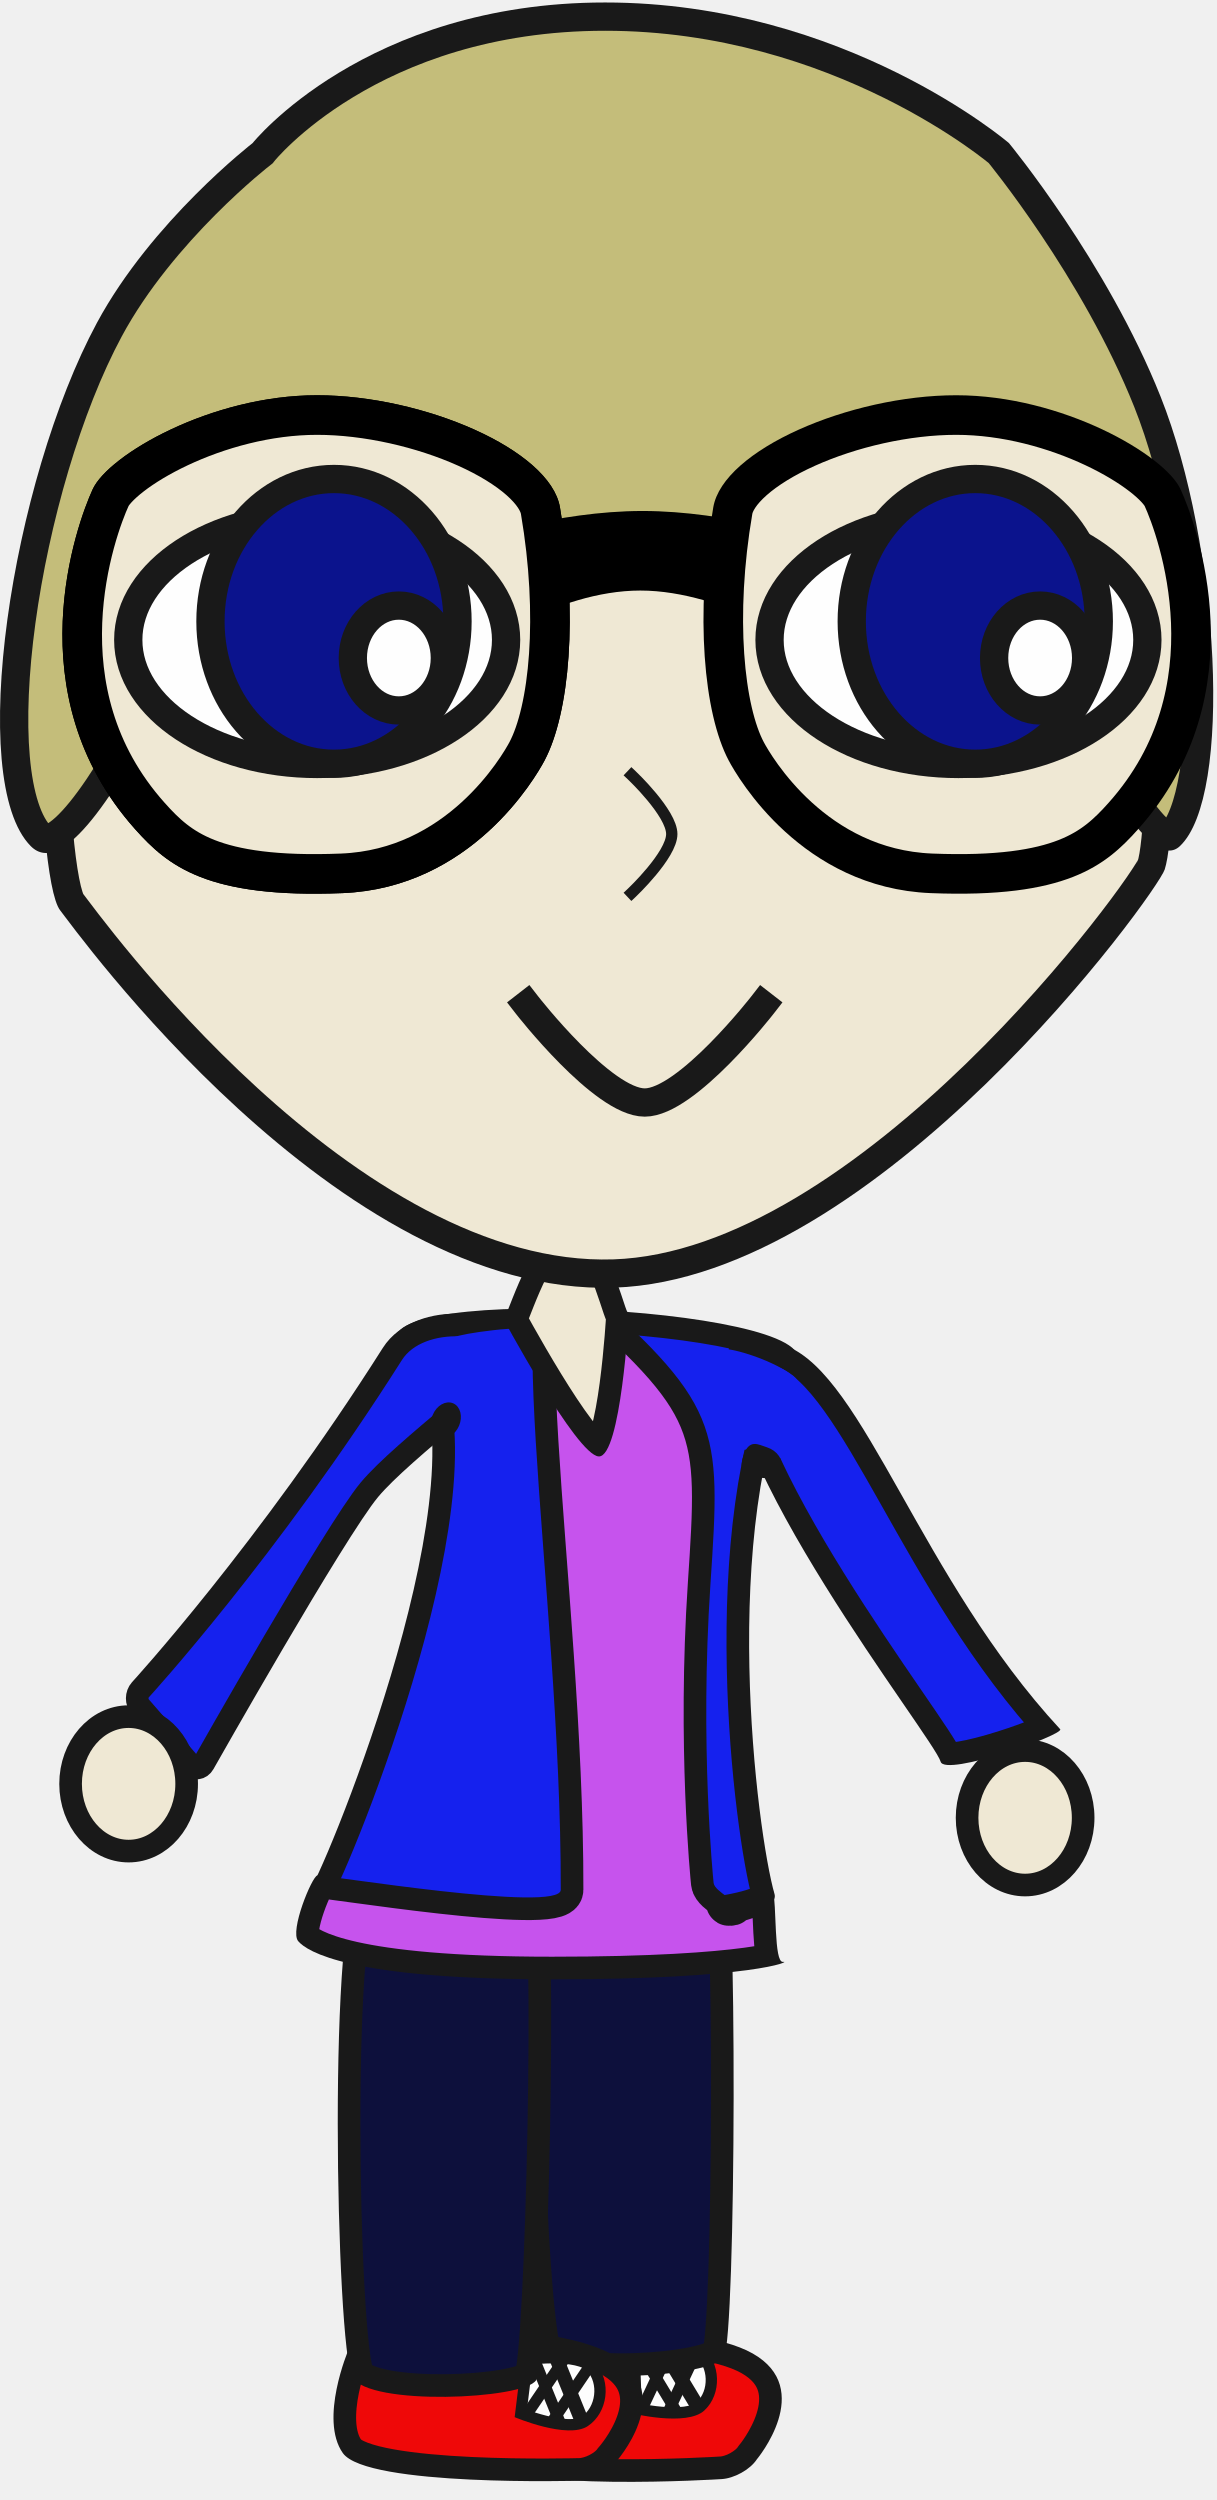
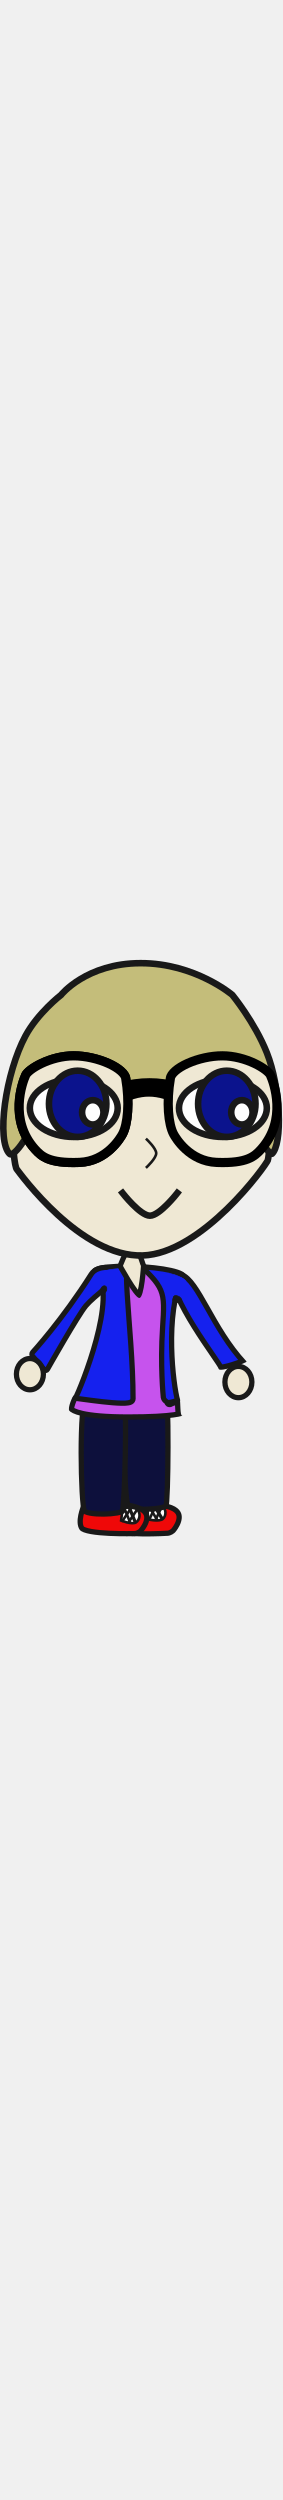
- <svg xmlns="http://www.w3.org/2000/svg" xmlns:xlink="http://www.w3.org/1999/xlink" width="430px" height="884px" viewBox="-6482 -2674 430 884" version="1.1">
+ <svg xmlns="http://www.w3.org/2000/svg" xmlns:xlink="http://www.w3.org/1999/xlink" width="100px" height="884px" viewBox="-6482 -2674 430 884" version="1.1">
  <defs>
    <path d="M13.275,9.156 C36.333,-1.87 97.601,8.027 97.601,8.027 C101.967,8.651 106.417,12.629 107.395,16.925 C107.395,16.925 115.134,42.26 105.507,53.263 C95.881,64.266 21.207,54.234 21.207,54.234 C16.826,53.698 11.363,50.244 9.21,46.387 C9.21,46.387 -9.783,20.183 13.275,9.156 Z" id="path-1" />
    <mask id="mask-2" maskContentUnits="userSpaceOnUse" maskUnits="objectBoundingBox" x="0" y="0" width="108.487" height="54.474" fill="white">
      <use xlink:href="#path-1" />
    </mask>
    <path d="M4.624,3.953 C10.22,-2.558 21.413,-2.558 27.009,3.953 C32.606,10.465 27.009,30 27.009,30 L4.624,30 C4.624,30 -0.972,10.465 4.624,3.953 Z" id="path-3" />
    <mask id="mask-4" maskContentUnits="userSpaceOnUse" maskUnits="objectBoundingBox" x="0" y="0" width="27.36" height="30.93" fill="white">
      <use xlink:href="#path-3" />
    </mask>
    <path d="M167.004,222.119 C178.901,214.761 227.191,214.772 232.007,222.119 C236.823,229.465 236.267,398.337 232.007,405.426 C227.747,412.514 172.957,416.079 167.004,405.426 C161.05,394.773 155.106,229.476 167.004,222.119 Z" id="path-5" />
    <mask id="mask-6" maskContentUnits="userSpaceOnUse" maskUnits="objectBoundingBox" x="0" y="0" width="75.281" height="195.54" fill="white">
      <use xlink:href="#path-5" />
    </mask>
    <path d="M12.009,5.532 C35.067,-5.495 96.334,4.403 96.334,4.403 C100.701,5.026 105.151,9.004 106.128,13.3 C106.128,13.3 113.867,38.635 104.241,49.638 C94.614,60.642 19.94,50.61 19.94,50.61 C15.56,50.073 10.097,46.619 7.944,42.763 C7.944,42.763 -11.049,16.558 12.009,5.532 Z" id="path-7" />
    <mask id="mask-8" maskContentUnits="userSpaceOnUse" maskUnits="objectBoundingBox" x="0" y="0" width="108.487" height="54.474" fill="white">
      <use xlink:href="#path-7" />
    </mask>
    <path d="M4.624,3.953 C10.22,-2.558 21.413,-2.558 27.009,3.953 C32.606,10.465 27.009,30 27.009,30 L4.624,30 C4.624,30 -0.972,10.465 4.624,3.953 Z" id="path-9" />
    <mask id="mask-10" maskContentUnits="userSpaceOnUse" maskUnits="objectBoundingBox" x="0" y="0" width="27.36" height="30.93" fill="white">
      <use xlink:href="#path-9" />
    </mask>
    <path d="M9.29,6.119 C21.188,-0.972 69.477,-0.961 74.293,6.119 C79.109,13.2 78.553,175.957 74.293,182.789 C70.033,189.621 15.244,193.056 9.29,182.789 C3.336,172.521 -2.608,13.21 9.29,6.119 Z" id="path-11" />
    <mask id="mask-12" maskContentUnits="userSpaceOnUse" maskUnits="objectBoundingBox" x="0" y="0" width="75.281" height="188.459" fill="white">
      <use xlink:href="#path-11" />
    </mask>
    <path d="M86.458,53.905 C76.605,33.559 251.577,25.117 225.722,50.041 C192.86,81.72 248.192,220.563 257.866,238.825 C267.539,257.086 89.417,259.237 94.426,241.766 C100.637,220.1 114.586,111.989 86.458,53.905 Z" id="path-13" />
    <mask id="mask-14" maskContentUnits="userSpaceOnUse" maskUnits="objectBoundingBox" x="0" y="0" width="172.19" height="219.073" fill="white">
      <use xlink:href="#path-13" />
    </mask>
    <path d="M100.033,244.975 C96.099,244.768 105.402,240.987 105.739,237.818 C105.908,236.232 110.669,189.062 106.87,132.252 C103.073,75.472 102.709,69.051 155.593,22.84 C185,-2.856 159.553,132.997 159.795,240.245 C159.814,248.63 243.981,234.723 245.887,235.17 C247.794,235.617 255.727,254.774 252.624,258.405 C249.522,262.036 234.486,271.895 162.834,271.895 C91.182,271.895 77.902,265.301 81.196,265.719 C84.491,266.136 83.387,245.376 84.797,240.168 C84.95,239.601 103.361,245.151 100.033,244.975 Z" id="path-15" />
    <mask id="mask-16" maskContentUnits="userSpaceOnUse" maskUnits="objectBoundingBox" x="0" y="0" width="172.596" height="252.223" fill="white">
      <use xlink:href="#path-15" />
    </mask>
    <path d="M175.718,28.837 C174.486,30.253 174.976,28.019 177.52,27.576 C180.064,27.133 207.192,10.18 214.886,19.163 C222.58,28.146 208.052,55.771 207.147,59.042 C206.241,62.314 208.391,59.833 208.391,59.833 C208.391,59.833 154.427,76.142 148.651,70.809 C142.875,65.476 176.951,27.421 175.718,28.837 Z" id="path-17" />
    <mask id="mask-18" maskContentUnits="userSpaceOnUse" maskUnits="objectBoundingBox" x="0" y="0" width="69.134" height="55.338" fill="white">
      <use xlink:href="#path-17" />
    </mask>
    <path d="M275.774,42.005 C278.525,39.122 281.737,35.614 283.549,33.917 C293.811,24.304 290.074,27.893 292.774,31.005 C318.944,61.162 302.487,187.345 304.774,196.005 C306.228,201.51 262.107,210.418 262.631,207.911 C277.438,137.01 257.817,65.236 275.774,42.005 Z" id="path-19" />
    <mask id="mask-20" maskContentUnits="userSpaceOnUse" maskUnits="objectBoundingBox" x="0" y="0" width="45.177" height="180.66" fill="white">
      <use xlink:href="#path-19" />
    </mask>
    <path d="M21.297,170.191 C24.036,167.782 33.229,127.129 76.464,90.326 C112.786,59.408 180.029,38.433 219.898,37.911 C264.728,37.323 333.853,64.614 368.547,99.51 C401.435,132.59 401.006,166.011 404.019,170.191 C415.735,186.449 417.359,290.59 411.83,307.478 C409.132,315.717 310.56,452.233 217.204,455.31 C119.181,458.541 26.107,327.988 21.297,321.93 C11.905,310.102 10.61,179.589 21.297,170.191 Z" id="path-21" />
    <mask id="mask-22" maskContentUnits="userSpaceOnUse" maskUnits="objectBoundingBox" x="0" y="0" width="401.123" height="417.468" fill="white">
      <use xlink:href="#path-21" />
    </mask>
    <path d="M89.319,50.6 C89.319,50.6 129.064,0.879 213.964,0.879 C298.865,0.879 356.764,50.6 356.764,50.6 C356.764,50.6 391.396,92.578 410.379,140.236 C431.316,192.799 436.001,281.517 417.196,299.201 C397.437,317.783 343.444,164.481 335.159,159.39 C326.796,154.251 307.109,207.072 208.082,207.072 C109.055,207.072 110.369,151.876 99.12,165.578 C87.378,179.88 33.252,321.759 10.885,299.201 C-12.133,275.987 4.053,170.322 34.258,114.187 C53.605,78.233 89.319,50.6 89.319,50.6 Z" id="path-23" />
    <mask id="mask-24" maskContentUnits="userSpaceOnUse" maskUnits="objectBoundingBox" x="0" y="0" width="429" height="300.747" fill="white">
      <use xlink:href="#path-23" />
    </mask>
    <path d="M10.711,33.249 C16.296,21.096 52.545,3.13682984e-15 90.036,0 C127.528,0 172.453,19.238 175.943,39.644 C182.443,77.635 179.333,112.43 170.481,129.161 C167.15,135.458 144.522,174.232 99.052,176.046 C51.071,177.96 37.255,166.358 25.732,153.459 C-17.02,105.601 5.125,45.403 10.711,33.249 Z" id="path-25" />
    <mask id="mask-26" maskContentUnits="userSpaceOnUse" maskUnits="objectBoundingBox" x="0" y="0" width="179.408" height="176.254" fill="white">
      <use xlink:href="#path-25" />
    </mask>
    <path d="M144.749,51.153 C144.749,51.153 174.624,40.922 205.16,40.922 C235.697,40.922 266.284,51.153 266.284,51.153 L266.284,90.797 C266.284,90.797 234.413,69.057 204.359,69.057 C174.304,69.057 144.749,90.797 144.749,90.797 L144.749,51.153 Z" id="path-27" />
    <mask id="mask-28" maskContentUnits="userSpaceOnUse" maskUnits="objectBoundingBox" x="0" y="0" width="121.535" height="49.874" fill="white">
      <use xlink:href="#path-27" />
    </mask>
    <path d="M10.711,33.249 C16.296,21.096 52.545,3.13682984e-15 90.036,0 C127.528,0 172.453,19.238 175.943,39.644 C182.443,77.635 179.333,112.43 170.481,129.161 C167.15,135.458 144.522,174.232 99.052,176.046 C51.071,177.96 37.255,166.358 25.732,153.459 C-17.02,105.601 5.125,45.403 10.711,33.249 Z" id="path-29" />
    <mask id="mask-30" maskContentUnits="userSpaceOnUse" maskUnits="objectBoundingBox" x="0" y="0" width="179.408" height="176.254" fill="white">
      <use xlink:href="#path-29" />
    </mask>
    <path d="M237.394,33.249 C242.979,21.096 279.228,3.13682984e-15 316.719,0 C354.211,0 399.136,19.238 402.627,39.644 C409.126,77.635 406.016,112.43 397.164,129.161 C393.833,135.458 371.205,174.232 325.735,176.046 C277.754,177.96 263.938,166.358 252.415,153.459 C209.663,105.601 231.808,45.403 237.394,33.249 Z" id="path-31" />
    <mask id="mask-32" maskContentUnits="userSpaceOnUse" maskUnits="objectBoundingBox" x="0" y="0" width="179.408" height="176.254" fill="white">
      <use xlink:href="#path-31" />
    </mask>
  </defs>
  <g id="Group" stroke="none" stroke-width="1" fill="none" fill-rule="evenodd" transform="translate(-6482, -2674)">
    <g id="Group-27" transform="translate(24, 428)">
      <ellipse id="Oval-5" stroke="#191919" stroke-width="8" fill="#EFE8D4" transform="translate(338.4803, 214.7737) scale(-1, 1) translate(-338.4803, -214.7737) " cx="338.48" cy="214.774" rx="20.52" ry="23.774" />
      <g id="Group-12" transform="translate(197.5, 423.5) scale(-1, 1) translate(-197.5, -423.5) translate(141, 392)" stroke="#191919">
        <use id="Rectangle-9" mask="url(#mask-2)" stroke-width="16" fill="#EF0808" transform="translate(56.09595, 31.18175) rotate(-4) translate(-56.09595, -31.18175) " xlink:href="#path-1" />
        <g id="Group-19" transform="translate(40.11219, 21.51862) rotate(3) translate(-40.11219, -21.51862) translate(24.11219, 7.018617)">
          <use id="Rectangle-10" mask="url(#mask-4)" stroke-width="8" fill="#FEFEFE" transform="translate(15.81673, 14.53483) rotate(-91) translate(-15.81673, -14.53483) " xlink:href="#path-3" />
          <path d="M4.636,8.633 L22.479,18.17" id="Line" stroke-width="5" stroke-linecap="square" transform="translate(13.55724, 13.40159) rotate(-90) translate(-13.55724, -13.40159) " />
          <path d="M11.547,10.074 L30.407,20.155" id="Line" stroke-width="4" stroke-linecap="square" transform="translate(20.97698, 15.11479) rotate(-90) translate(-20.97698, -15.11479) " />
          <path d="M3.146,9.528 L20.989,19.065" id="Line" stroke-width="4" stroke-linecap="square" transform="translate(12.06724, 14.29664) scale(-1, 1) rotate(-90) translate(-12.06724, -14.29664) " />
          <path d="M12.733,9.36 L31.593,19.441" id="Line" stroke-width="4" stroke-linecap="square" transform="translate(22.163, 14.40022) scale(-1, 1) rotate(-90) translate(-22.163, -14.40022) " />
        </g>
      </g>
      <use id="Rectangle-16" stroke="#191919" mask="url(#mask-6)" stroke-width="16" fill="#0D103C" xlink:href="#path-5" />
      <g id="Group-13" transform="translate(148.5099, 422.5347) scale(-1, 1) rotate(-6) translate(-148.5099, -422.5347) translate(93.5099, 395.0347)" stroke="#191919">
        <use id="Rectangle-9" mask="url(#mask-8)" stroke-width="16" fill="#EF0808" xlink:href="#path-7" />
        <g id="Group-19" transform="translate(13.67, 5.200331)">
          <use id="Rectangle-10" mask="url(#mask-10)" stroke-width="8" fill="#FEFEFE" transform="translate(15.81673, 14.53483) rotate(-91) translate(-15.81673, -14.53483) " xlink:href="#path-9" />
          <path d="M4.636,8.633 L22.479,18.17" id="Line" stroke-width="5" stroke-linecap="square" transform="translate(13.55724, 13.40159) rotate(-90) translate(-13.55724, -13.40159) " />
          <path d="M11.547,10.074 L30.407,20.155" id="Line" stroke-width="4" stroke-linecap="square" transform="translate(20.97698, 15.11479) rotate(-90) translate(-20.97698, -15.11479) " />
          <path d="M3.146,9.528 L20.989,19.065" id="Line" stroke-width="4" stroke-linecap="square" transform="translate(12.06724, 14.29664) scale(-1, 1) rotate(-90) translate(-12.06724, -14.29664) " />
          <path d="M12.733,9.36 L31.593,19.441" id="Line" stroke-width="4" stroke-linecap="square" transform="translate(22.163, 14.40022) scale(-1, 1) rotate(-90) translate(-22.163, -14.40022) " />
        </g>
      </g>
      <g id="Group-18" transform="translate(132.9173, 325.6762) scale(-1, 1) translate(-132.9173, -325.6762) translate(92.91733, 230.2962)" stroke="#191919" stroke-width="16" fill="#0D103C">
        <use id="Rectangle-16" mask="url(#mask-12)" transform="translate(40.05919, 95.03461) scale(-1, 1) rotate(1) translate(-40.05919, -95.03461) " xlink:href="#path-11" />
      </g>
      <use id="Combined-Shape" stroke="#191919" mask="url(#mask-14)" stroke-width="16" fill="#1521EE" transform="translate(172.1509, 144.2262) scale(-1, 1) translate(-172.1509, -144.2262) " xlink:href="#path-13" />
      <use id="Rectangle-8" stroke="#191919" mask="url(#mask-16)" stroke-width="16" fill="#C653ED" transform="translate(167.0381, 145.7828) scale(-1, 1) translate(-167.0381, -145.7828) " xlink:href="#path-15" />
      <g id="Group-6" transform="translate(91.5, 127.5) scale(-1, 1) translate(-91.5, -127.5) translate(0, 28)">
        <path d="M94.975,-4.312 C91.139,0.352 95.313,46.645 92.349,64.952 C89.327,83.615 57.749,172.686 57.749,172.686 C57.014,174.77 58.211,176.457 60.419,176.455 L87.597,176.431 C89.807,176.428 91.814,174.648 92.092,172.467 C92.092,172.467 99.623,106.359 123.254,27.325 C128.46,9.912 105.602,-11.372 94.975,-4.312 Z" id="Rectangle-16" stroke="#191919" stroke-width="8" fill="#1521EE" transform="translate(90.773, 85.37712) rotate(-49) translate(-90.773, -85.37712) " />
        <ellipse id="Oval-5" stroke="#191919" stroke-width="8" fill="#EFE8D4" cx="161.52" cy="174.774" rx="20.52" ry="23.774" />
        <path d="M31.964,51.94 C44.777,53.313 46.542,46.709 46.542,35.374 C46.542,24.039 64.647,10.85 34.736,14.85 C6.786,18.587 17.896,22.126 17.896,33.462 C17.896,44.797 26.346,51.339 31.964,51.94 Z" id="Oval" stroke="#1521EE" fill="#1521EE" transform="translate(33.84408, 33.11904) scale(-1, 1) rotate(1) translate(-33.84408, -33.11904) " />
        <ellipse id="Oval-2" stroke="#191919" fill="#191919" transform="translate(49.31363, 46.18922) rotate(-23) translate(-49.31363, -46.18922) " cx="49.314" cy="46.189" rx="4.535" ry="6" />
      </g>
      <use id="Rectangle-6" stroke="#191919" mask="url(#mask-18)" stroke-width="16" fill="#EFE8D4" transform="translate(182.5581, 44.21129) scale(-1, 1) rotate(-45) translate(-182.5581, -44.21129) " xlink:href="#path-17" />
      <use id="Rectangle" stroke="#191919" mask="url(#mask-20)" stroke-width="16" fill="#1521EE" transform="translate(285.2145, 118.0158) scale(-1, 1) rotate(31) translate(-285.2145, -118.0158) " xlink:href="#path-19" />
      <path d="M253.135,79.714 C263.391,63.06 248.673,86.579 259.525,84.339 C270.376,82.1 255.011,49.572 244.764,51.572 C234.517,53.572 221.292,62.268 221.292,63.895 C221.292,65.523 242.879,96.368 253.135,79.714 Z" id="Oval-3" stroke="#1521EE" fill="#1521EE" transform="translate(242.2661, 68.05783) rotate(48) translate(-242.2661, -68.05783) " />
      <path d="M245.5,94 C249.09,94 252.024,94.924 252,89 C251.976,83.076 249.09,84 245.5,84 C241.91,84 239,86.239 239,89 C239,91.761 241.91,94 245.5,94 Z" id="Oval-4" stroke="#191919" fill="#191919" transform="translate(245.4999, 88.99998) scale(-1, 1) rotate(-18) translate(-245.4999, -88.99998) " />
    </g>
    <g id="Group-37">
      <use id="Rectangle-4" stroke="#191919" mask="url(#mask-22)" stroke-width="20" fill="#EFE8D4" xlink:href="#path-21" />
      <use id="Rectangle-3" stroke="#191919" mask="url(#mask-24)" stroke-width="20" fill="#C4BD7A" xlink:href="#path-23" />
      <g id="Group-7" transform="translate(22.06286, 139.761)" stroke="#000000">
        <use id="Rectangle-8" mask="url(#mask-26)" stroke-width="28" fill="#EFE8D4" xlink:href="#path-25" />
        <use id="Rectangle-9" mask="url(#mask-28)" stroke-width="2" fill="#000000" xlink:href="#path-27" />
        <use id="Rectangle-8" mask="url(#mask-30)" stroke-width="28" fill="#EFE8D4" xlink:href="#path-29" />
        <use id="Rectangle-8" mask="url(#mask-32)" stroke-width="28" fill="#EFE8D4" transform="translate(316.387, 88.12686) scale(-1, 1) translate(-316.387, -88.12686) " xlink:href="#path-31" />
      </g>
      <path d="M186.309,355.325 C186.309,355.325 213.129,389.85 227.983,389.85 C242.837,389.85 269.657,355.325 269.657,355.325" id="Line" stroke="#191919" stroke-width="10" stroke-linecap="square" />
      <path d="M209.597,287.813 C209.597,287.813 223.007,302.026 230.434,302.026 C237.861,302.026 251.271,287.813 251.271,287.813" id="Line" stroke="#191919" stroke-width="4" stroke-linecap="square" transform="translate(230.4343, 294.9195) scale(-1, -1) rotate(90) translate(-230.4343, -294.9195) " />
      <g id="Group-33" transform="translate(45, 169)" stroke="#191919" stroke-width="10">
        <ellipse id="Oval" fill="#FEFEFE" cx="67.153" cy="57.27" rx="66.801" ry="43.87" />
        <ellipse id="Oval-2" fill="#0B138D" cx="73.097" cy="50.719" rx="43.678" ry="50.348" />
        <ellipse id="Oval-3" fill="#FEFEFE" cx="96.03" cy="63.674" rx="16.272" ry="18.549" />
      </g>
      <g id="Group-20" transform="translate(272, 169)" stroke="#191919" stroke-width="10">
        <ellipse id="Oval" fill="#FEFEFE" cx="66.91" cy="57.27" rx="66.801" ry="43.87" />
        <ellipse id="Oval-2" fill="#0B138D" cx="72.854" cy="50.719" rx="43.678" ry="50.348" />
        <ellipse id="Oval-3" fill="#FEFEFE" cx="95.787" cy="63.674" rx="16.272" ry="18.549" />
      </g>
    </g>
  </g>
</svg>
